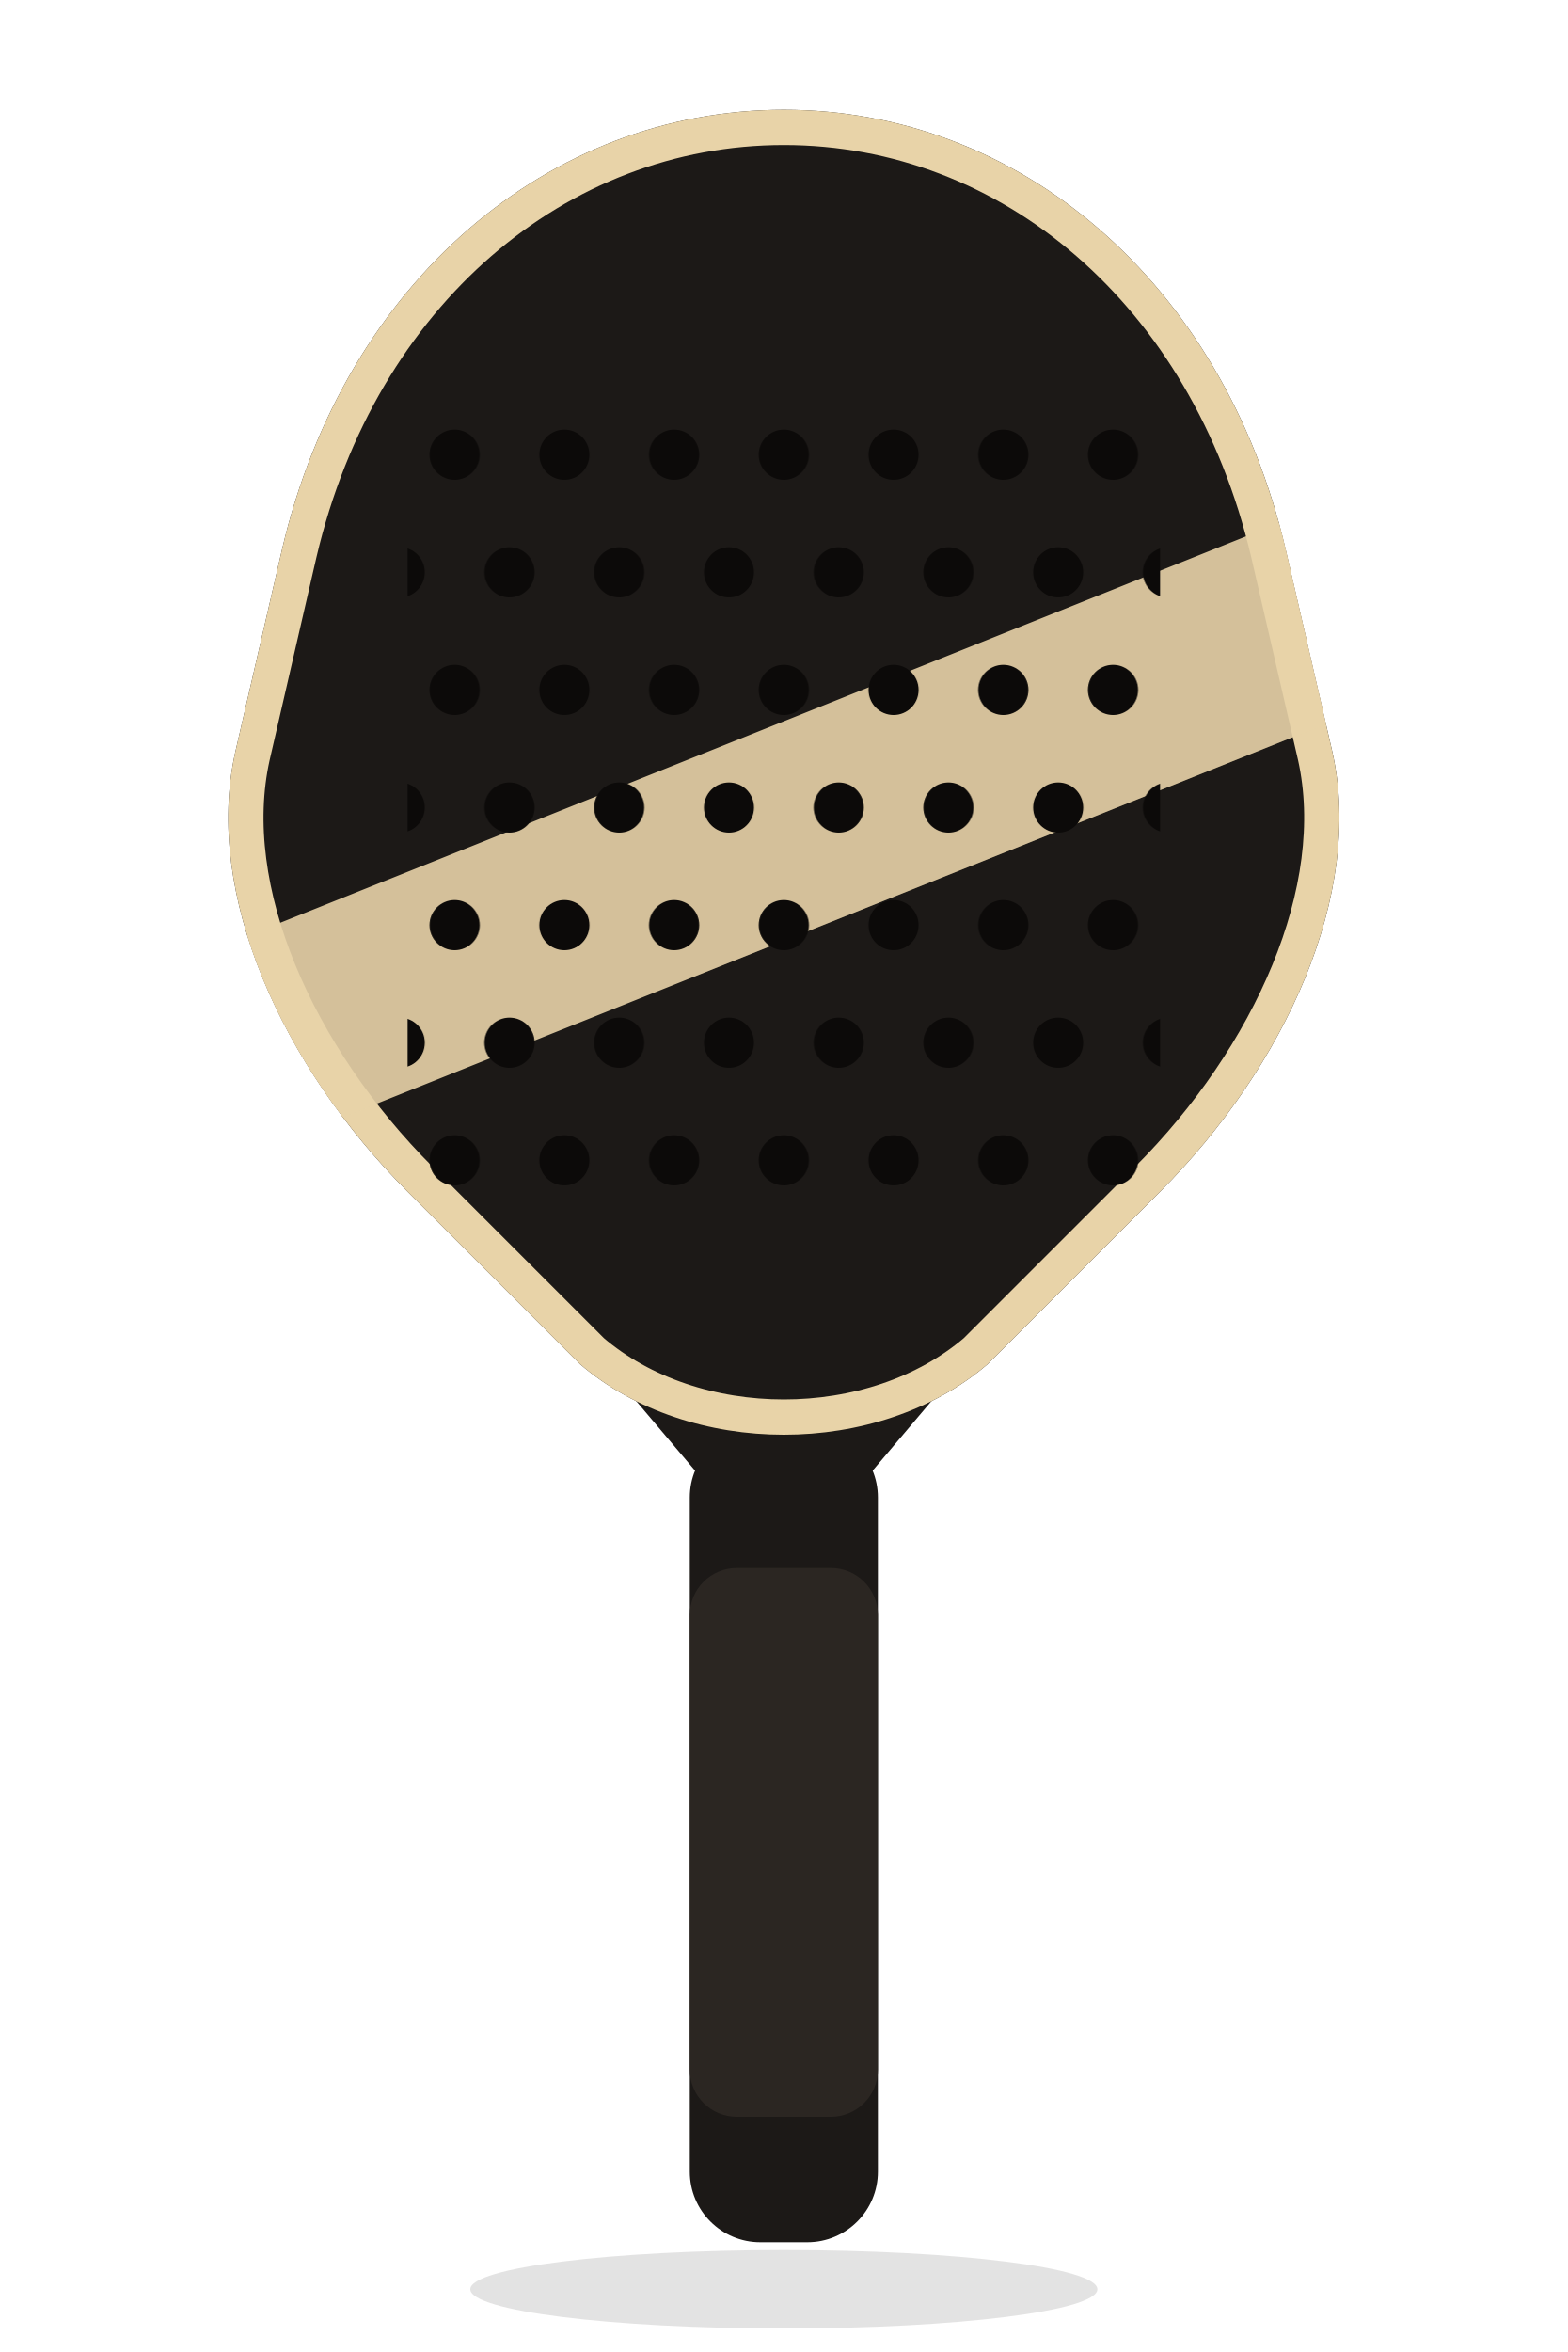
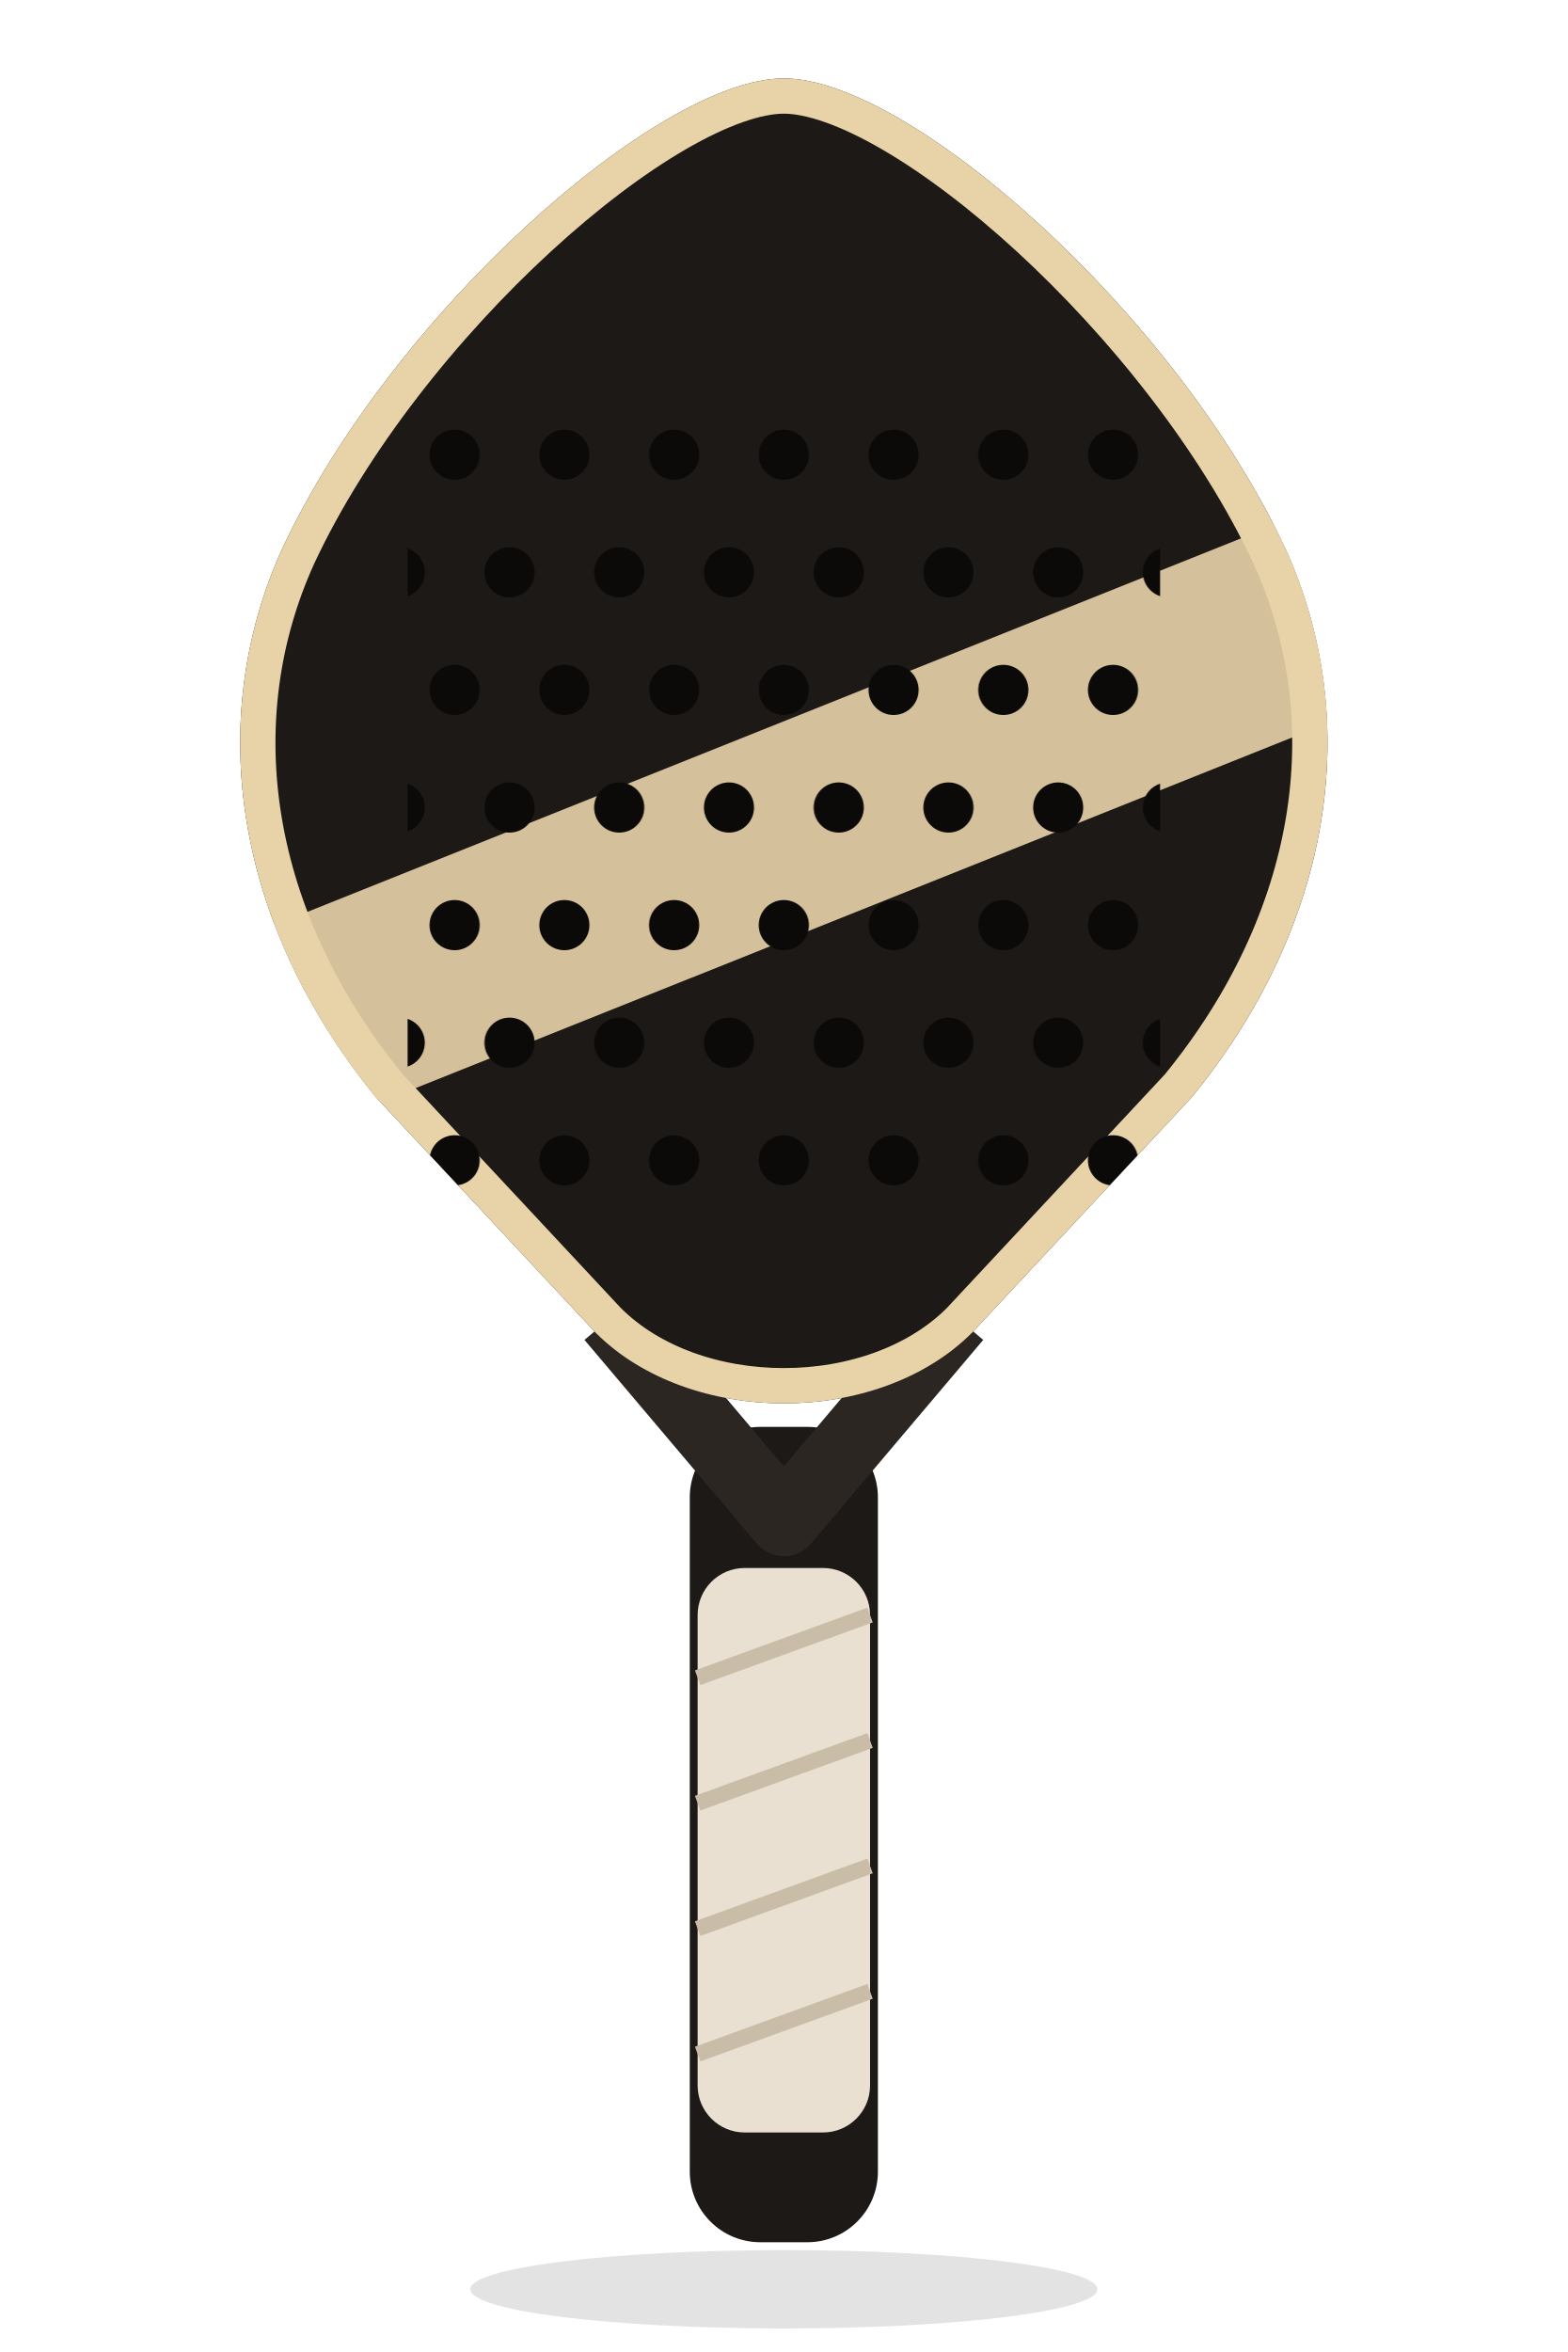
<svg xmlns="http://www.w3.org/2000/svg" viewBox="0 0 200 300">
  <defs>
    <clipPath id="c">
-       <path d="M100 14c30 0 56 22 64 56l6 26c4 18-6 40-22 56l-22 22c-14 12-38 12-52 0l-22-22C36 136 26 114 30 96l6-26c8-34 34-56 64-56z" />
+       <path d="M100 10c16 0 50 30 64 60 10 22 6 48-12 70l-28 30c-12 12-36 12-48 0l-28-30c-18-22-22-48-12-70 14-30 48-60 64-60z" />
    </clipPath>
    <pattern id="h" width="14" height="30" patternUnits="userSpaceOnUse" x="51" y="51">
      <circle cx="7" cy="7" r="3.2" fill="#0c0a09" />
      <circle cx="14" cy="22" r="3.2" fill="#0c0a09" />
      <circle cx="0" cy="22" r="3.2" fill="#0c0a09" />
    </pattern>
  </defs>
  <ellipse cx="100" cy="292" rx="40" ry="5" fill="#14110f" opacity=".12" />
  <rect x="88" y="182" width="24" height="104" rx="9" fill="#1c1917" />
-   <rect x="88" y="200" width="24" height="70" rx="6" fill="#2b2622" />
-   <path d="M78 168l22 26 22-26" fill="none" stroke="#1c1917" stroke-width="9" stroke-linejoin="round" />
-   <path d="M100 14c30 0 56 22 64 56l6 26c4 18-6 40-22 56l-22 22c-14 12-38 12-52 0l-22-22C36 136 26 114 30 96l6-26c8-34 34-56 64-56z" fill="#1c1917" />
+   <rect x="89" y="200" width="22" height="72" rx="6" fill="#e9e0d1" />
+   <path d="M89 214l22-8M89 230l22-8M89 246l22-8M89 262l22-8" stroke="#c9bda8" stroke-width="2" />
+   <path d="M78 168l22 26 22-26" fill="none" stroke="#2b2622" stroke-width="9" stroke-linejoin="round" />
+   <path d="M100 10c16 0 50 30 64 60 10 22 6 48-12 70l-28 30c-12 12-36 12-48 0l-28-30c-18-22-22-48-12-70 14-30 48-60 64-60z" fill="#1c1917" />
  <g clip-path="url(#c)">
-     <path d="M100 14c30 0 56 22 64 56l6 26c4 18-6 40-22 56l-22 22c-14 12-38 12-52 0l-22-22C36 136 26 114 30 96l6-26c8-34 34-56 64-56z" fill="none" stroke="#e8d3a8" stroke-width="9" />
+     <path d="M100 10c16 0 50 30 64 60 10 22 6 48-12 70l-28 30c-12 12-36 12-48 0l-28-30c-18-22-22-48-12-70 14-30 48-60 64-60z" fill="none" stroke="#e8d3a8" stroke-width="9" />
    <path d="M30 120 L170 64 L170 92 L30 148z" fill="#e8d3a8" opacity=".9" />
    <rect x="52" y="50" width="96" height="108" fill="url(#h)" />
  </g>
</svg>
